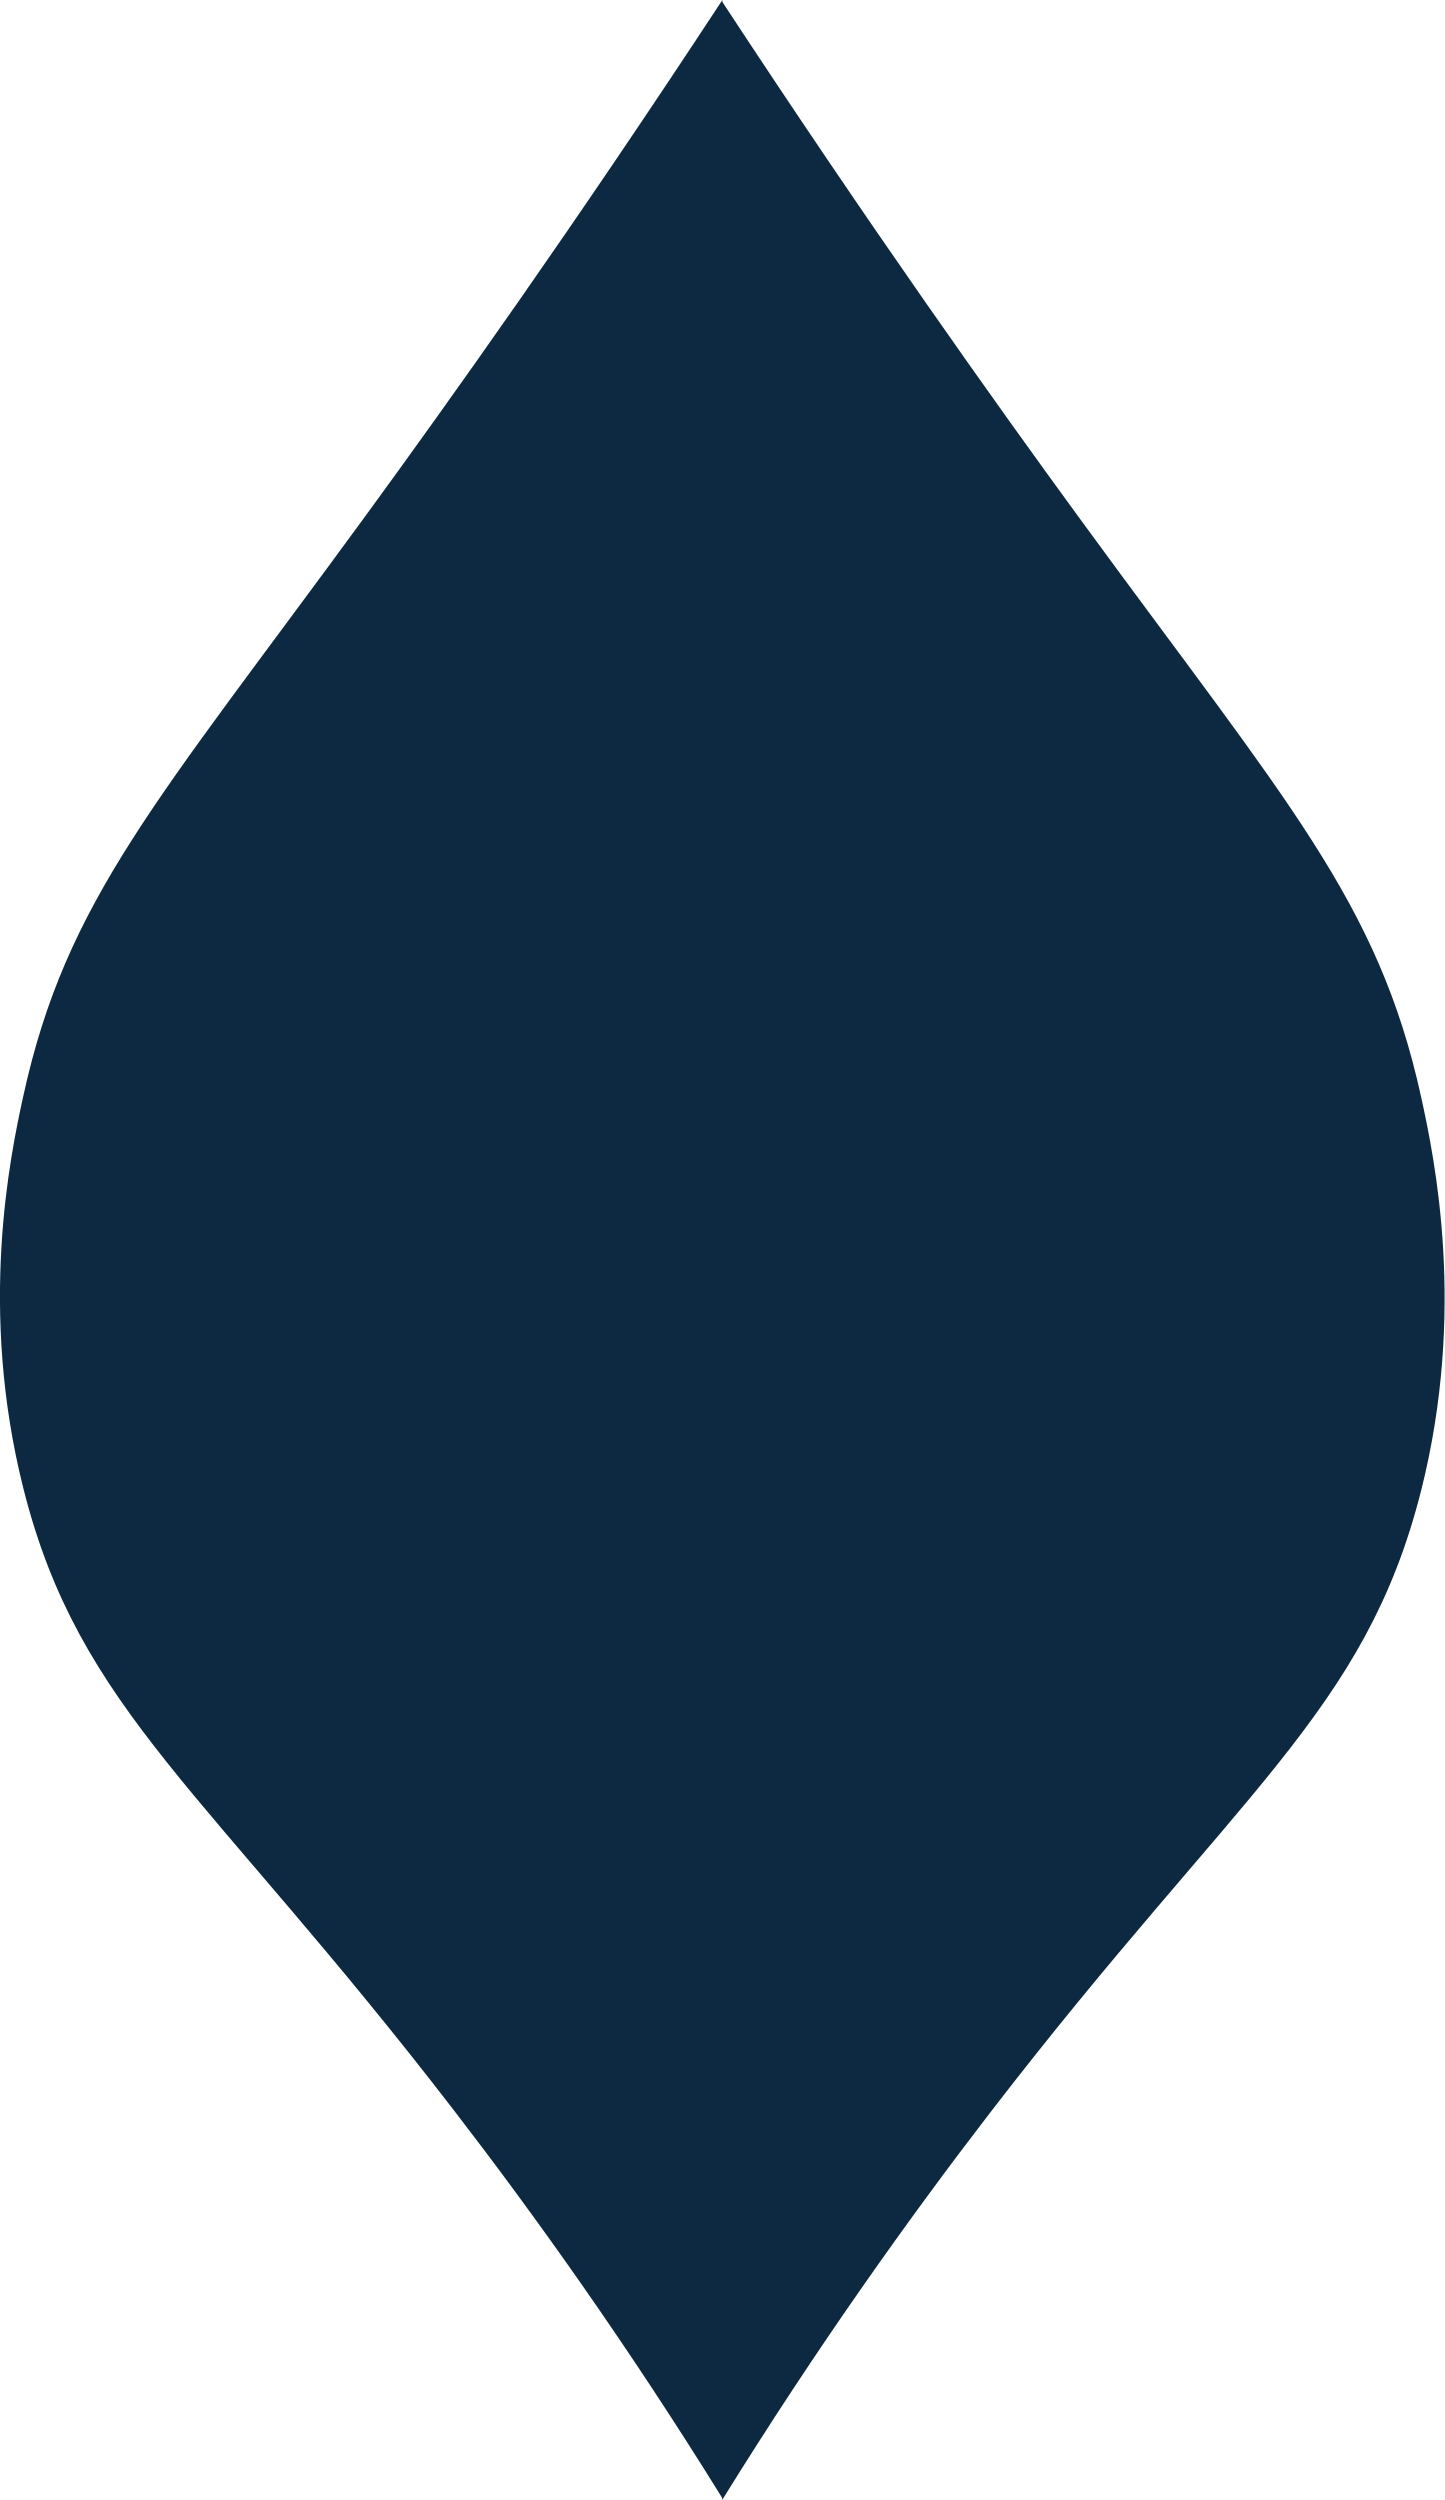
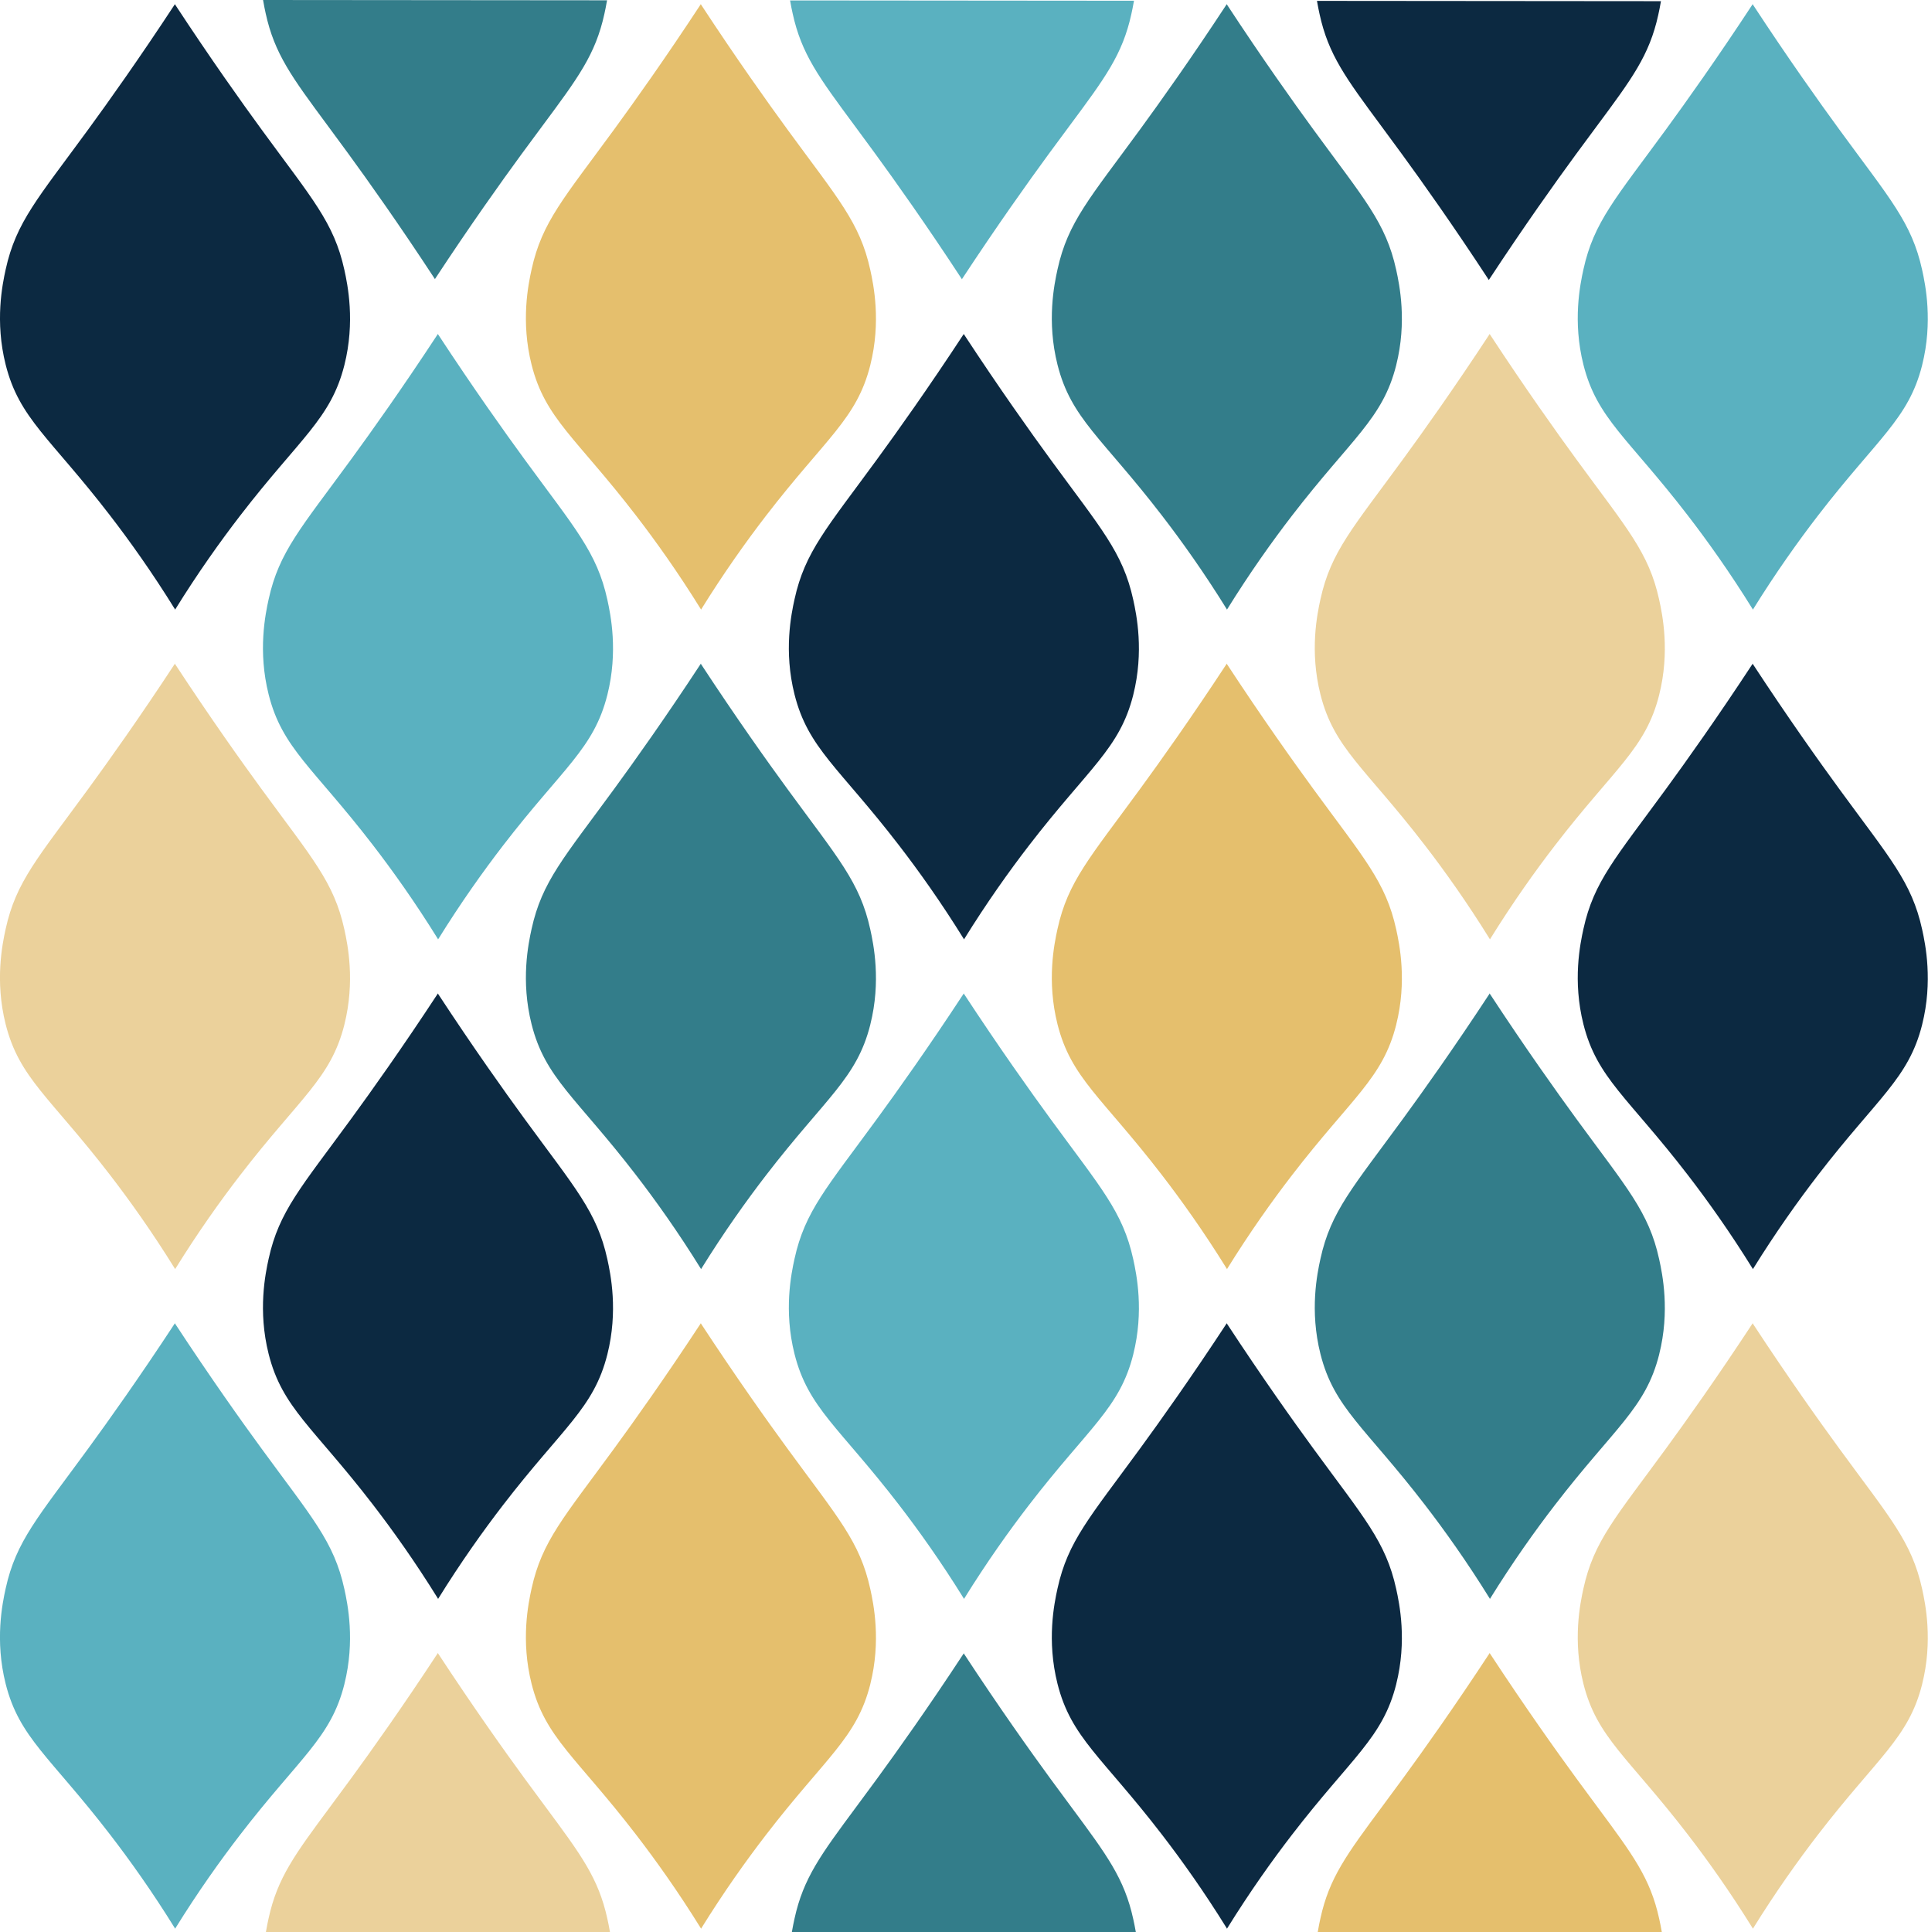
- <svg xmlns="http://www.w3.org/2000/svg" id="Calque_1" data-name="Calque 1" viewBox="0 0 175.77 304.17">
+ <svg xmlns="http://www.w3.org/2000/svg" id="Calque_1" data-name="Calque 1" viewBox="0 0 967.97 970">
  <defs>
    <style>
-       .cls-1 {
+       .cls-1, .cls-2 {
+         fill: #337d8a;
+       }
+ 
+       .cls-3, .cls-4 {
        fill: #0c2941;
+       }
+ 
+       .cls-5, .cls-2, .cls-6, .cls-7, .cls-4 {
+         fill-rule: evenodd;
+       }
+ 
+       .cls-5, .cls-8 {
+         fill: #5ab1c0;
+       }
+ 
+       .cls-9, .cls-6 {
+         fill: #ebd19b;
+       }
+ 
+       .cls-7, .cls-10 {
+         fill: #e5bf6d;
      }
    </style>
  </defs>
-   <path class="cls-1" d="M172.91,181.33c-6.82,27.06-22.3,36.57-52.38,75.63-9.89,12.85-21.12,28.57-32.66,47.2v-.24c-11.54-18.62-22.76-34.33-32.65-47.17C25.15,217.69,9.67,208.18,2.85,181.12c-5.5-21.82-1.65-40.33,0-47.84,5.22-23.83,16.25-35.78,41.48-70.32C54.58,48.92,69.87,27.47,87.89,0V.24c18.02,27.46,33.29,48.9,43.54,62.93,25.23,34.54,36.26,46.5,41.48,70.32,1.65,7.52,5.5,26.02,0,47.85Z" />
+   <path class="cls-3" d="M172.91,183.33c-6.82,27.06-22.3,36.57-52.38,75.63-9.9,12.85-21.12,28.57-32.66,47.2v-.24c-11.54-18.62-22.76-34.33-32.65-47.17C25.15,219.69,9.67,210.18,2.85,183.12c-5.5-21.82-1.65-40.33,0-47.85,5.22-23.83,16.25-35.78,41.48-70.32,10.25-14.03,25.53-35.48,43.56-62.95v.24c18.02,27.46,33.29,48.9,43.54,62.93,25.23,34.54,36.26,46.5,41.48,70.32,1.65,7.52,5.5,26.02,0,47.85Z" />
+   <path class="cls-8" d="M304.95,348.9c-6.82,27.06-22.3,36.57-52.38,75.63-9.89,12.85-21.11,28.57-32.66,47.2v-.24c-11.54-18.62-22.76-34.33-32.64-47.17-30.08-39.07-45.56-48.57-52.38-75.63-5.5-21.82-1.65-40.33,0-47.84,5.23-23.83,16.25-35.78,41.48-70.32,10.25-14.03,25.53-35.48,43.56-62.95v.24c18.02,27.46,33.29,48.9,43.54,62.93,25.23,34.54,36.26,46.5,41.48,70.32,1.65,7.52,5.5,26.02,0,47.85Z" />
+   <path class="cls-10" d="M436.98,183.33c-6.82,27.06-22.3,36.57-52.38,75.63-9.89,12.85-21.11,28.57-32.66,47.2v-.24c-11.54-18.62-22.76-34.33-32.65-47.17-30.08-39.07-45.56-48.57-52.38-75.63-5.5-21.82-1.65-40.33,0-47.85,5.22-23.83,16.25-35.78,41.48-70.32,10.25-14.03,25.53-35.48,43.56-62.95v.24c18.02,27.46,33.29,48.9,43.54,62.93,25.23,34.54,36.26,46.5,41.48,70.32,1.65,7.52,5.5,26.02,0,47.85Z" />
+   <path class="cls-3" d="M569.01,348.9c-6.82,27.06-22.3,36.57-52.38,75.63-9.9,12.85-21.11,28.57-32.66,47.2v-.24c-11.54-18.62-22.76-34.33-32.65-47.17-30.08-39.07-45.56-48.57-52.38-75.63-5.5-21.82-1.65-40.33,0-47.84,5.23-23.83,16.25-35.78,41.48-70.32,10.25-14.03,25.53-35.48,43.56-62.95v.24c18.02,27.46,33.29,48.9,43.54,62.93,25.23,34.54,36.26,46.5,41.48,70.32,1.65,7.52,5.5,26.02,0,47.85h0Z" />
+   <path class="cls-1" d="M701.05,183.33c-6.82,27.06-22.3,36.57-52.38,75.63-9.9,12.85-21.11,28.57-32.66,47.2v-.24c-11.54-18.62-22.76-34.33-32.65-47.17-30.08-39.07-45.56-48.57-52.38-75.63-5.5-21.82-1.65-40.33,0-47.85,5.22-23.83,16.25-35.78,41.48-70.32,10.25-14.03,25.53-35.48,43.56-62.95v.24c18.02,27.46,33.29,48.9,43.54,62.93,25.23,34.54,36.26,46.5,41.48,70.32,1.65,7.52,5.5,26.02,0,47.85Z" />
+   <path class="cls-9" d="M833.08,348.9c-6.82,27.06-22.3,36.57-52.38,75.63-9.9,12.85-21.11,28.57-32.66,47.2v-.24c-11.54-18.62-22.76-34.33-32.65-47.17-30.08-39.07-45.56-48.57-52.38-75.63-5.5-21.82-1.65-40.33,0-47.84,5.22-23.83,16.25-35.78,41.48-70.32,10.25-14.03,25.53-35.48,43.56-62.95v.24c18.02,27.46,33.3,48.9,43.54,62.93,25.23,34.54,36.26,46.5,41.48,70.32,1.65,7.52,5.5,26.02,0,47.85Z" />
+   <path class="cls-8" d="M965.12,183.33c-6.82,27.06-22.3,36.57-52.38,75.63-9.89,12.85-21.11,28.57-32.66,47.2v-.24c-11.54-18.62-22.76-34.33-32.65-47.17-30.08-39.07-45.56-48.57-52.38-75.63-5.5-21.82-1.65-40.33,0-47.85,5.22-23.83,16.25-35.78,41.48-70.32,10.25-14.03,25.53-35.48,43.56-62.95v.24c18.01,27.46,33.29,48.9,43.54,62.93,25.23,34.54,36.25,46.5,41.48,70.32,1.65,7.52,5.5,26.02,0,47.85Z" />
+   <path class="cls-9" d="M172.91,514.46c-6.82,27.06-22.3,36.57-52.38,75.63-9.9,12.85-21.12,28.57-32.66,47.2v-.24c-11.54-18.62-22.76-34.33-32.65-47.17-30.08-39.07-45.56-48.57-52.38-75.63-5.5-21.82-1.65-40.33,0-47.85,5.22-23.83,16.25-35.78,41.48-70.32,10.25-14.03,25.53-35.48,43.56-62.95v.24c18.02,27.46,33.29,48.9,43.54,62.92,25.23,34.54,36.26,46.5,41.48,70.32,1.65,7.52,5.5,26.02,0,47.85Z" />
+   <path class="cls-3" d="M304.95,680.03c-6.82,27.06-22.3,36.57-52.38,75.63-9.89,12.85-21.11,28.57-32.66,47.2v-.24c-11.54-18.62-22.76-34.33-32.64-47.17-30.08-39.07-45.56-48.57-52.38-75.63-5.5-21.82-1.65-40.33,0-47.85,5.23-23.83,16.25-35.78,41.48-70.32,10.25-14.03,25.53-35.48,43.56-62.95v.24c18.02,27.46,33.29,48.9,43.54,62.93,25.23,34.54,36.26,46.49,41.48,70.32,1.65,7.52,5.5,26.02,0,47.85Z" />
+   <path class="cls-1" d="M436.98,514.46c-6.82,27.06-22.3,36.57-52.38,75.63-9.89,12.85-21.11,28.57-32.66,47.2v-.24c-11.54-18.62-22.76-34.33-32.65-47.17-30.08-39.07-45.56-48.57-52.38-75.63-5.5-21.82-1.65-40.33,0-47.85,5.22-23.83,16.25-35.78,41.48-70.32,10.25-14.03,25.53-35.48,43.56-62.95v.24c18.02,27.46,33.29,48.9,43.54,62.92,25.23,34.54,36.26,46.5,41.48,70.32,1.65,7.52,5.5,26.02,0,47.85Z" />
+   <path class="cls-8" d="M569.01,680.03c-6.82,27.06-22.3,36.57-52.38,75.63-9.9,12.85-21.11,28.57-32.66,47.2v-.24c-11.54-18.62-22.76-34.33-32.65-47.17-30.08-39.07-45.56-48.57-52.38-75.63-5.5-21.82-1.65-40.33,0-47.85,5.23-23.83,16.25-35.78,41.48-70.32,10.25-14.03,25.53-35.48,43.56-62.95v.24c18.02,27.46,33.29,48.9,43.54,62.93,25.23,34.54,36.26,46.49,41.48,70.32,1.65,7.52,5.5,26.02,0,47.85Z" />
+   <path class="cls-10" d="M701.05,514.46c-6.82,27.06-22.3,36.57-52.38,75.63-9.9,12.85-21.11,28.57-32.66,47.2v-.24c-11.54-18.62-22.76-34.33-32.65-47.17-30.08-39.07-45.56-48.57-52.38-75.63-5.5-21.82-1.65-40.33,0-47.85,5.22-23.83,16.25-35.78,41.48-70.32,10.25-14.03,25.53-35.48,43.56-62.95v.24c18.02,27.46,33.29,48.9,43.54,62.92,25.23,34.54,36.26,46.5,41.48,70.32,1.65,7.52,5.5,26.02,0,47.85Z" />
+   <path class="cls-1" d="M833.08,680.03c-6.82,27.06-22.3,36.57-52.38,75.63-9.9,12.85-21.11,28.57-32.66,47.2v-.24c-11.54-18.62-22.76-34.33-32.65-47.17-30.08-39.07-45.56-48.57-52.38-75.63-5.5-21.82-1.65-40.33,0-47.85,5.22-23.83,16.25-35.78,41.48-70.32,10.25-14.03,25.53-35.48,43.56-62.95v.24c18.02,27.46,33.3,48.9,43.54,62.93,25.23,34.54,36.26,46.49,41.48,70.32,1.65,7.52,5.5,26.02,0,47.85Z" />
+   <path class="cls-3" d="M965.12,514.46c-6.82,27.06-22.3,36.57-52.38,75.63-9.89,12.85-21.11,28.57-32.66,47.2v-.24c-11.54-18.62-22.76-34.33-32.65-47.17-30.08-39.07-45.56-48.57-52.38-75.63-5.5-21.82-1.65-40.33,0-47.85,5.22-23.83,16.25-35.78,41.48-70.32,10.25-14.03,25.53-35.48,43.56-62.95v.24c18.01,27.46,33.29,48.9,43.54,62.92,25.23,34.54,36.25,46.5,41.48,70.32,1.65,7.52,5.5,26.02,0,47.85Z" />
+   <path class="cls-8" d="M172.91,845.6c-6.82,27.06-22.3,36.57-52.38,75.63-9.9,12.85-21.12,28.57-32.66,47.2v-.24c-11.54-18.62-22.76-34.33-32.65-47.17-30.08-39.07-45.56-48.57-52.38-75.63-5.5-21.82-1.65-40.33,0-47.84,5.22-23.83,16.25-35.78,41.48-70.32,10.25-14.03,25.53-35.48,43.56-62.95v.24c18.02,27.46,33.29,48.9,43.54,62.92,25.23,34.54,36.26,46.5,41.48,70.32,1.65,7.52,5.5,26.02,0,47.84Z" />
+   <path class="cls-10" d="M436.98,845.6c-6.82,27.06-22.3,36.57-52.38,75.63-9.89,12.85-21.11,28.57-32.66,47.2v-.24c-11.54-18.62-22.76-34.33-32.65-47.17-30.08-39.07-45.56-48.57-52.38-75.63-5.5-21.82-1.65-40.33,0-47.84,5.22-23.83,16.25-35.78,41.48-70.32,10.25-14.03,25.53-35.48,43.56-62.95v.24c18.02,27.46,33.29,48.9,43.54,62.92,25.23,34.54,36.26,46.5,41.48,70.32,1.65,7.52,5.5,26.02,0,47.84Z" />
+   <path class="cls-3" d="M701.05,845.6c-6.82,27.06-22.3,36.57-52.38,75.63-9.9,12.85-21.11,28.57-32.66,47.2v-.24c-11.54-18.62-22.76-34.33-32.65-47.17-30.08-39.07-45.56-48.57-52.38-75.63-5.5-21.82-1.65-40.33,0-47.84,5.22-23.83,16.25-35.78,41.48-70.32,10.25-14.03,25.53-35.48,43.56-62.95v.24c18.02,27.46,33.29,48.9,43.54,62.92,25.23,34.54,36.26,46.5,41.48,70.32,1.65,7.52,5.5,26.02,0,47.84Z" />
+   <path class="cls-9" d="M965.12,845.6c-6.82,27.06-22.3,36.57-52.38,75.63-9.89,12.85-21.11,28.57-32.66,47.2v-.24c-11.54-18.62-22.76-34.33-32.65-47.17-30.08-39.07-45.56-48.57-52.38-75.63-5.5-21.82-1.65-40.33,0-47.84,5.22-23.83,16.25-35.78,41.48-70.32,10.25-14.03,25.53-35.48,43.56-62.95v.24c18.01,27.46,33.29,48.9,43.54,62.92,25.23,34.54,36.25,46.5,41.48,70.32,1.65,7.52,5.5,26.02,0,47.84Z" />
+   <path class="cls-6" d="M133.53,970h172.74c-.46-2.73-.95-4.98-1.32-6.68-4.45-20.29-13.11-31.97-31.17-56.33-3.14-4.24-6.57-8.87-10.32-13.99-10.24-14.02-25.52-35.46-43.54-62.92v-.24c-18.03,27.47-33.31,48.92-43.56,62.95-3.74,5.12-7.17,9.75-10.32,13.99-18.06,24.36-26.72,36.04-31.17,56.33-.38,1.74-.88,4.07-1.36,6.89Z" />
+   <path class="cls-4" d="M834,.59l-172.74-.15c.46,2.73,.94,4.98,1.31,6.68,4.43,20.3,13.08,31.98,31.12,56.36,3.14,4.24,6.57,8.87,10.3,14,10.23,14.03,25.49,35.48,43.48,62.96v.24c18.05-27.46,33.35-48.89,43.61-62.91,3.75-5.12,7.18-9.74,10.33-13.98,18.08-24.34,26.75-36.01,31.21-56.3,.38-1.74,.88-4.07,1.36-6.89Z" />
+   <path class="cls-2" d="M397.62,970h172.68c-.45-2.65-.93-4.85-1.29-6.51-4.45-20.29-13.11-31.97-31.17-56.33-3.14-4.24-6.57-8.87-10.32-13.99-10.24-14.03-25.52-35.46-43.54-62.93v-.24c-18.03,27.48-33.31,48.92-43.56,62.95-3.74,5.12-7.17,9.75-10.32,13.99-18.06,24.36-26.72,36.04-31.17,56.33-.37,1.71-.86,3.98-1.33,6.72Z" />
+   <path class="cls-5" d="M569.38,.37l-172.68-.15c.45,2.65,.92,4.85,1.29,6.52,4.43,20.3,13.08,31.98,31.12,56.36,3.14,4.24,6.57,8.87,10.3,14,10.23,14.03,25.49,35.48,43.49,62.96v.24c18.05-27.46,33.35-48.89,43.61-62.91,3.75-5.12,7.18-9.74,10.33-13.98,18.08-24.34,26.75-36.01,31.21-56.3,.38-1.71,.86-3.98,1.33-6.72Z" />
+   <path class="cls-7" d="M661.66,970h172.74c-.46-2.73-.95-4.98-1.32-6.68-4.45-20.29-13.11-31.97-31.17-56.33-3.15-4.24-6.58-8.87-10.32-13.99-10.24-14.02-25.52-35.46-43.54-62.92v-.24c-18.03,27.47-33.31,48.92-43.56,62.95-3.74,5.12-7.17,9.75-10.32,13.99-18.06,24.36-26.72,36.04-31.17,56.33-.38,1.74-.88,4.07-1.35,6.89Z" />
+   <path class="cls-2" d="M304.82,.15l-172.74-.15c.46,2.73,.94,4.98,1.31,6.68,4.43,20.3,13.08,31.98,31.12,56.36,3.14,4.24,6.57,8.87,10.3,14,10.23,14.03,25.49,35.48,43.49,62.96v.24c18.05-27.46,33.35-48.89,43.61-62.91,3.75-5.12,7.18-9.74,10.33-13.98,18.08-24.34,26.75-36.01,31.21-56.3,.38-1.74,.88-4.07,1.36-6.89Z" />
</svg>
